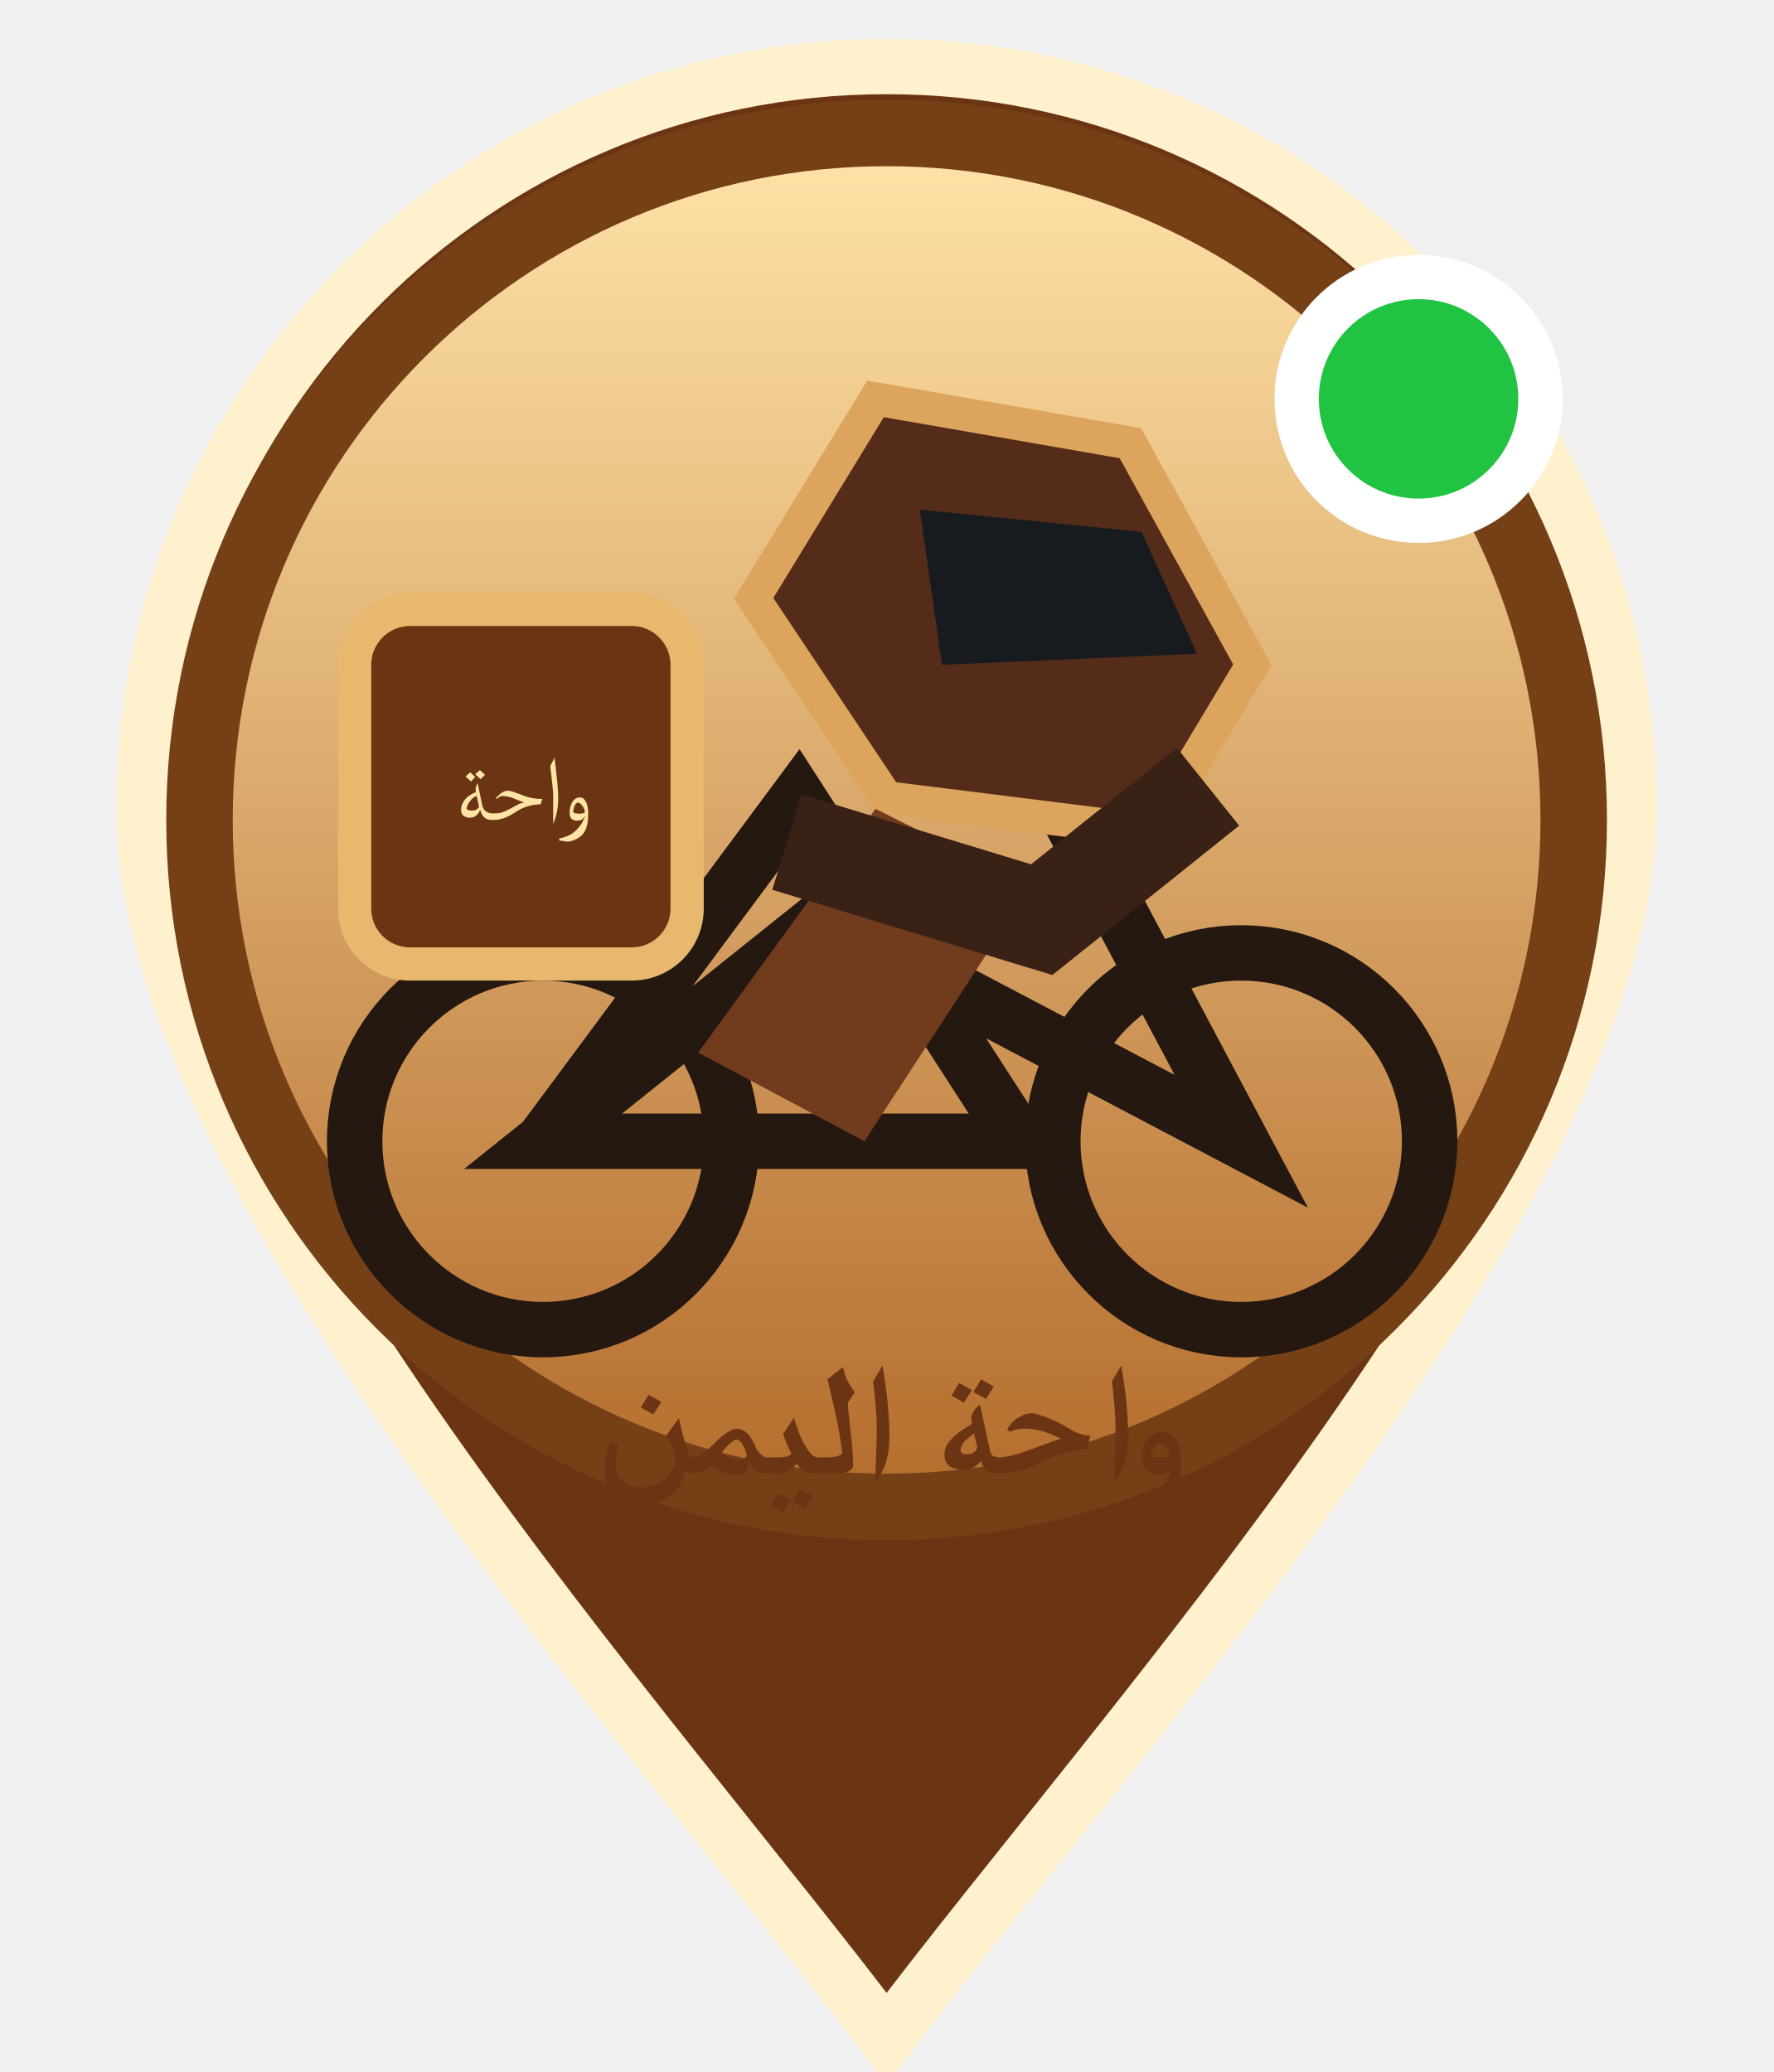
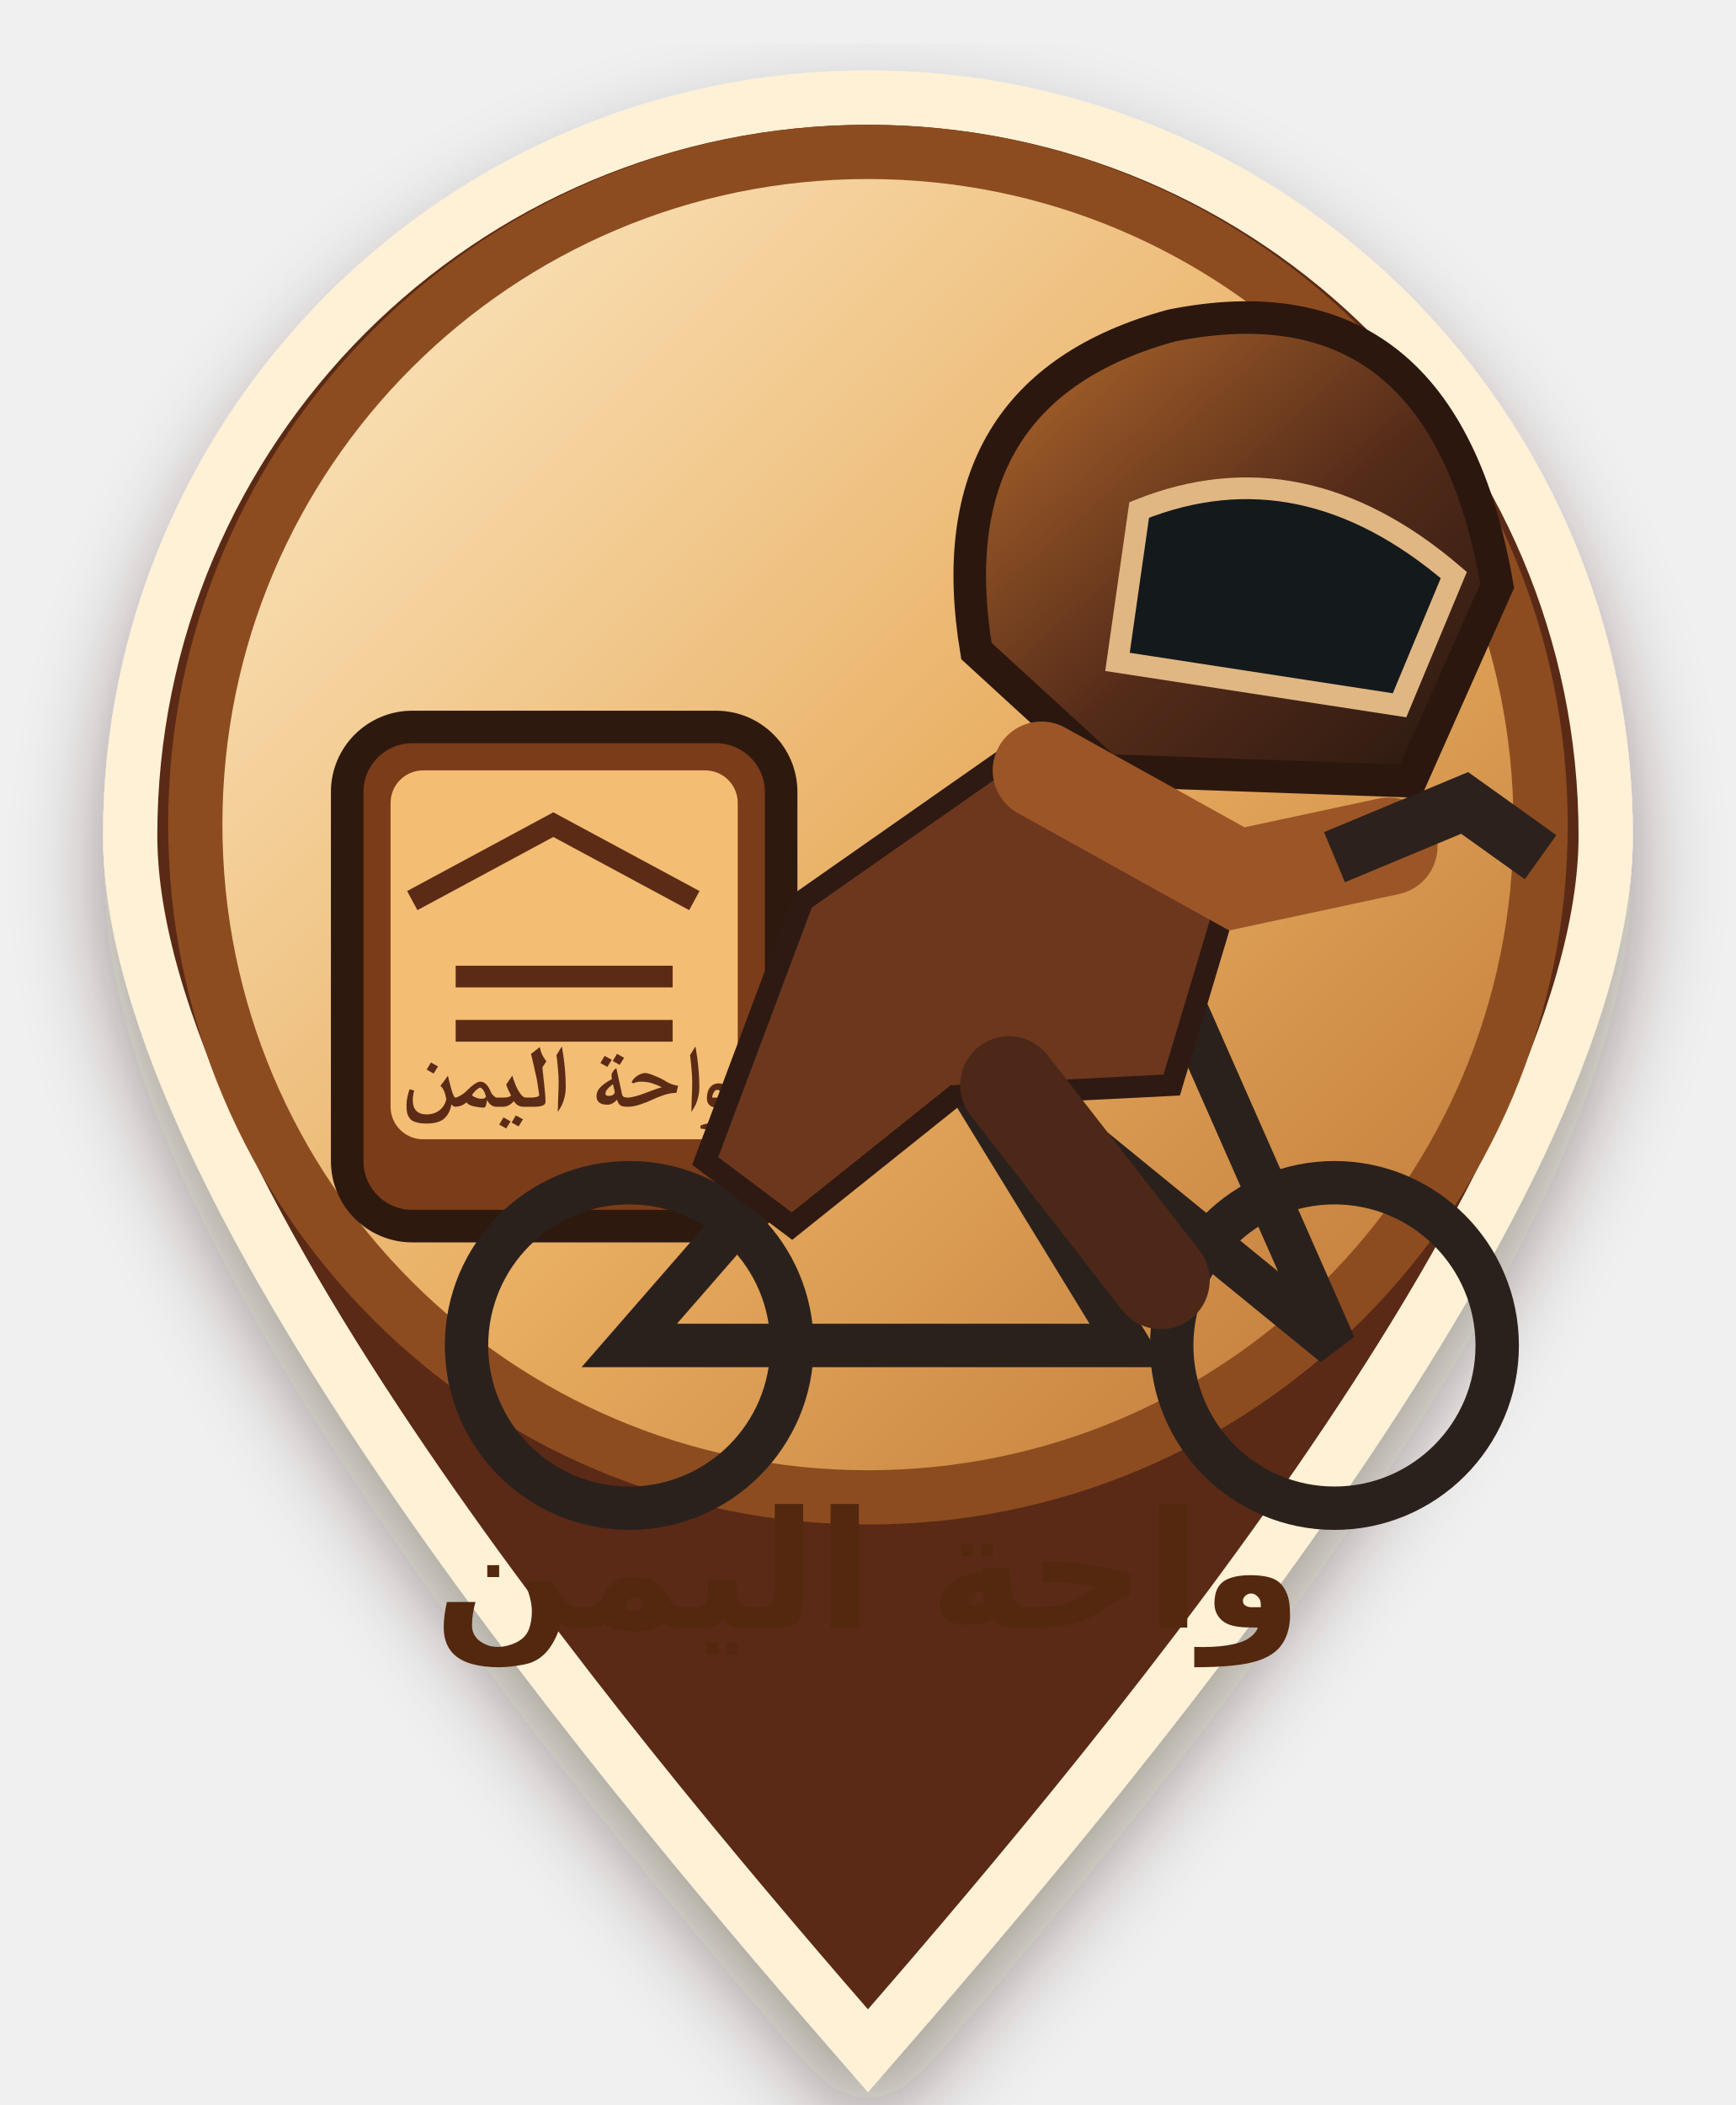
- <svg xmlns="http://www.w3.org/2000/svg" viewBox="0 0 160 187">
+ <svg xmlns="http://www.w3.org/2000/svg" viewBox="0 0 160 194" role="img" aria-label="طيار واحة اليمن">
  <defs>
-     <linearGradient id="g" x2="0" y2="1">
-       <stop stop-color="#ffe3a8" />
-       <stop offset="1" stop-color="#b46c2c" />
+     <linearGradient id="gold" x1="0" y1="0" x2="1" y2="1">
+       <stop stop-color="#fff0cf" />
+       <stop offset=".55" stop-color="#e8ad60" />
+       <stop offset="1" stop-color="#b86f31" />
    </linearGradient>
+     <linearGradient id="helmet" x1="0" y1="0" x2="1" y2="1">
+       <stop stop-color="#b76c2d" />
+       <stop offset=".55" stop-color="#542b19" />
+       <stop offset="1" stop-color="#261710" />
+     </linearGradient>
+     <filter id="shadow">
+       <feDropShadow dx="0" dy="4" stdDeviation="4" flood-color="#321b0e" flood-opacity=".4" />
+     </filter>
  </defs>
-   <path d="M80 184C59 156 13 106 13 73a67 67 0 1 1 134 0c0 33-46 83-67 111Z" fill="#6b3514" stroke="#fff0ce" stroke-width="5" />
-   <circle cx="80" cy="74" r="62" fill="url(#g)" stroke="#754016" stroke-width="6" />
-   <g stroke="#241811" stroke-width="5" fill="none">
-     <circle cx="49" cy="103" r="17" />
-     <circle cx="112" cy="103" r="17" />
-     <path d="m49 103 23-31 20 31H49l25-20 38 20-17-32h-9" />
+   <path d="M80 189C60 166 12 110 12 77a68 68 0 0 1 136 0c0 33-48 89-68 112Z" fill="#5a2b12" stroke="#fff1d6" stroke-width="5" filter="url(#shadow)" />
+   <circle cx="80" cy="76" r="62" fill="url(#gold)" stroke="#8d4c20" stroke-width="5" />
+   <g transform="translate(7 18)">
+     <rect x="25" y="49" width="40" height="46" rx="6" fill="#7b3c19" stroke="#2e190f" stroke-width="3" />
+     <rect x="29" y="53" width="32" height="34" rx="3" fill="#f3bd73" />
+     <path d="M31 65 44 58 57 65M35 72h20M35 77h20" fill="none" stroke="#5b2b16" stroke-width="2" />
+     <text x="45" y="84" font-size="8" font-weight="bold" fill="#5b2b16" text-anchor="middle">واحة اليمن</text>
+     <g stroke="#2b211c" stroke-width="4" fill="none">
+       <circle cx="51" cy="106" r="15" />
+       <circle cx="116" cy="106" r="15" />
+       <path d="m51 106 27-31 19 31H51l27-31 38 31-15-34H90" />
+     </g>
+     <path d="M67 65 87 51 107 62 101 82 81 83 66 95 58 89Z" fill="#6d371d" stroke="#2e1a13" stroke-width="2" />
+     <path d="m86 82 14 18" stroke="#4d2818" stroke-width="9" stroke-linecap="round" />
+     <path d="M83 42q-4-24 18-30 25-5 30 24l-8 18-28-1Z" fill="url(#helmet)" stroke="#2b170e" stroke-width="3" />
+     <path d="M98 29q15-6 29 6l-5 12-26-4Z" fill="#14191c" stroke="#e0b783" stroke-width="2" />
+     <path d="m89 53 18 10 14-3" fill="none" stroke="#9c5526" stroke-width="9" stroke-linecap="round" />
+     <path d="m116 61 12-5 7 5" stroke="#2c211c" stroke-width="5" fill="none" />
  </g>
-   <path d="m68 54 11-18 23 4 11 20-9 15-24-3Z" fill="#542c19" stroke="#dca45c" stroke-width="3" />
-   <path d="m83 46 20 2 5 11-23 1Z" fill="#171b1f" />
-   <path d="m79 73-16 22 15 8 15-23Z" fill="#713b1d" />
-   <path d="m71 76 23 7 15-12" stroke="#392115" stroke-width="9" fill="none" />
-   <rect x="32" y="55" width="30" height="32" rx="5" fill="#6b3514" stroke="#e7b86d" stroke-width="3" />
-   <text x="47" y="74" text-anchor="middle" font-size="8" fill="#ffe4a4">واحة</text>
-   <text x="80" y="133" text-anchor="middle" font-size="14" font-weight="bold" fill="#6b3514">واحة اليمن</text>
-   <circle cx="128" cy="36" r="11" fill="#21c442" stroke="white" stroke-width="4" />
+   <text x="80" y="150" text-anchor="middle" font-size="15" font-family="sans-serif" font-weight="bold" fill="#53280e">واحة اليمن</text>
</svg>
